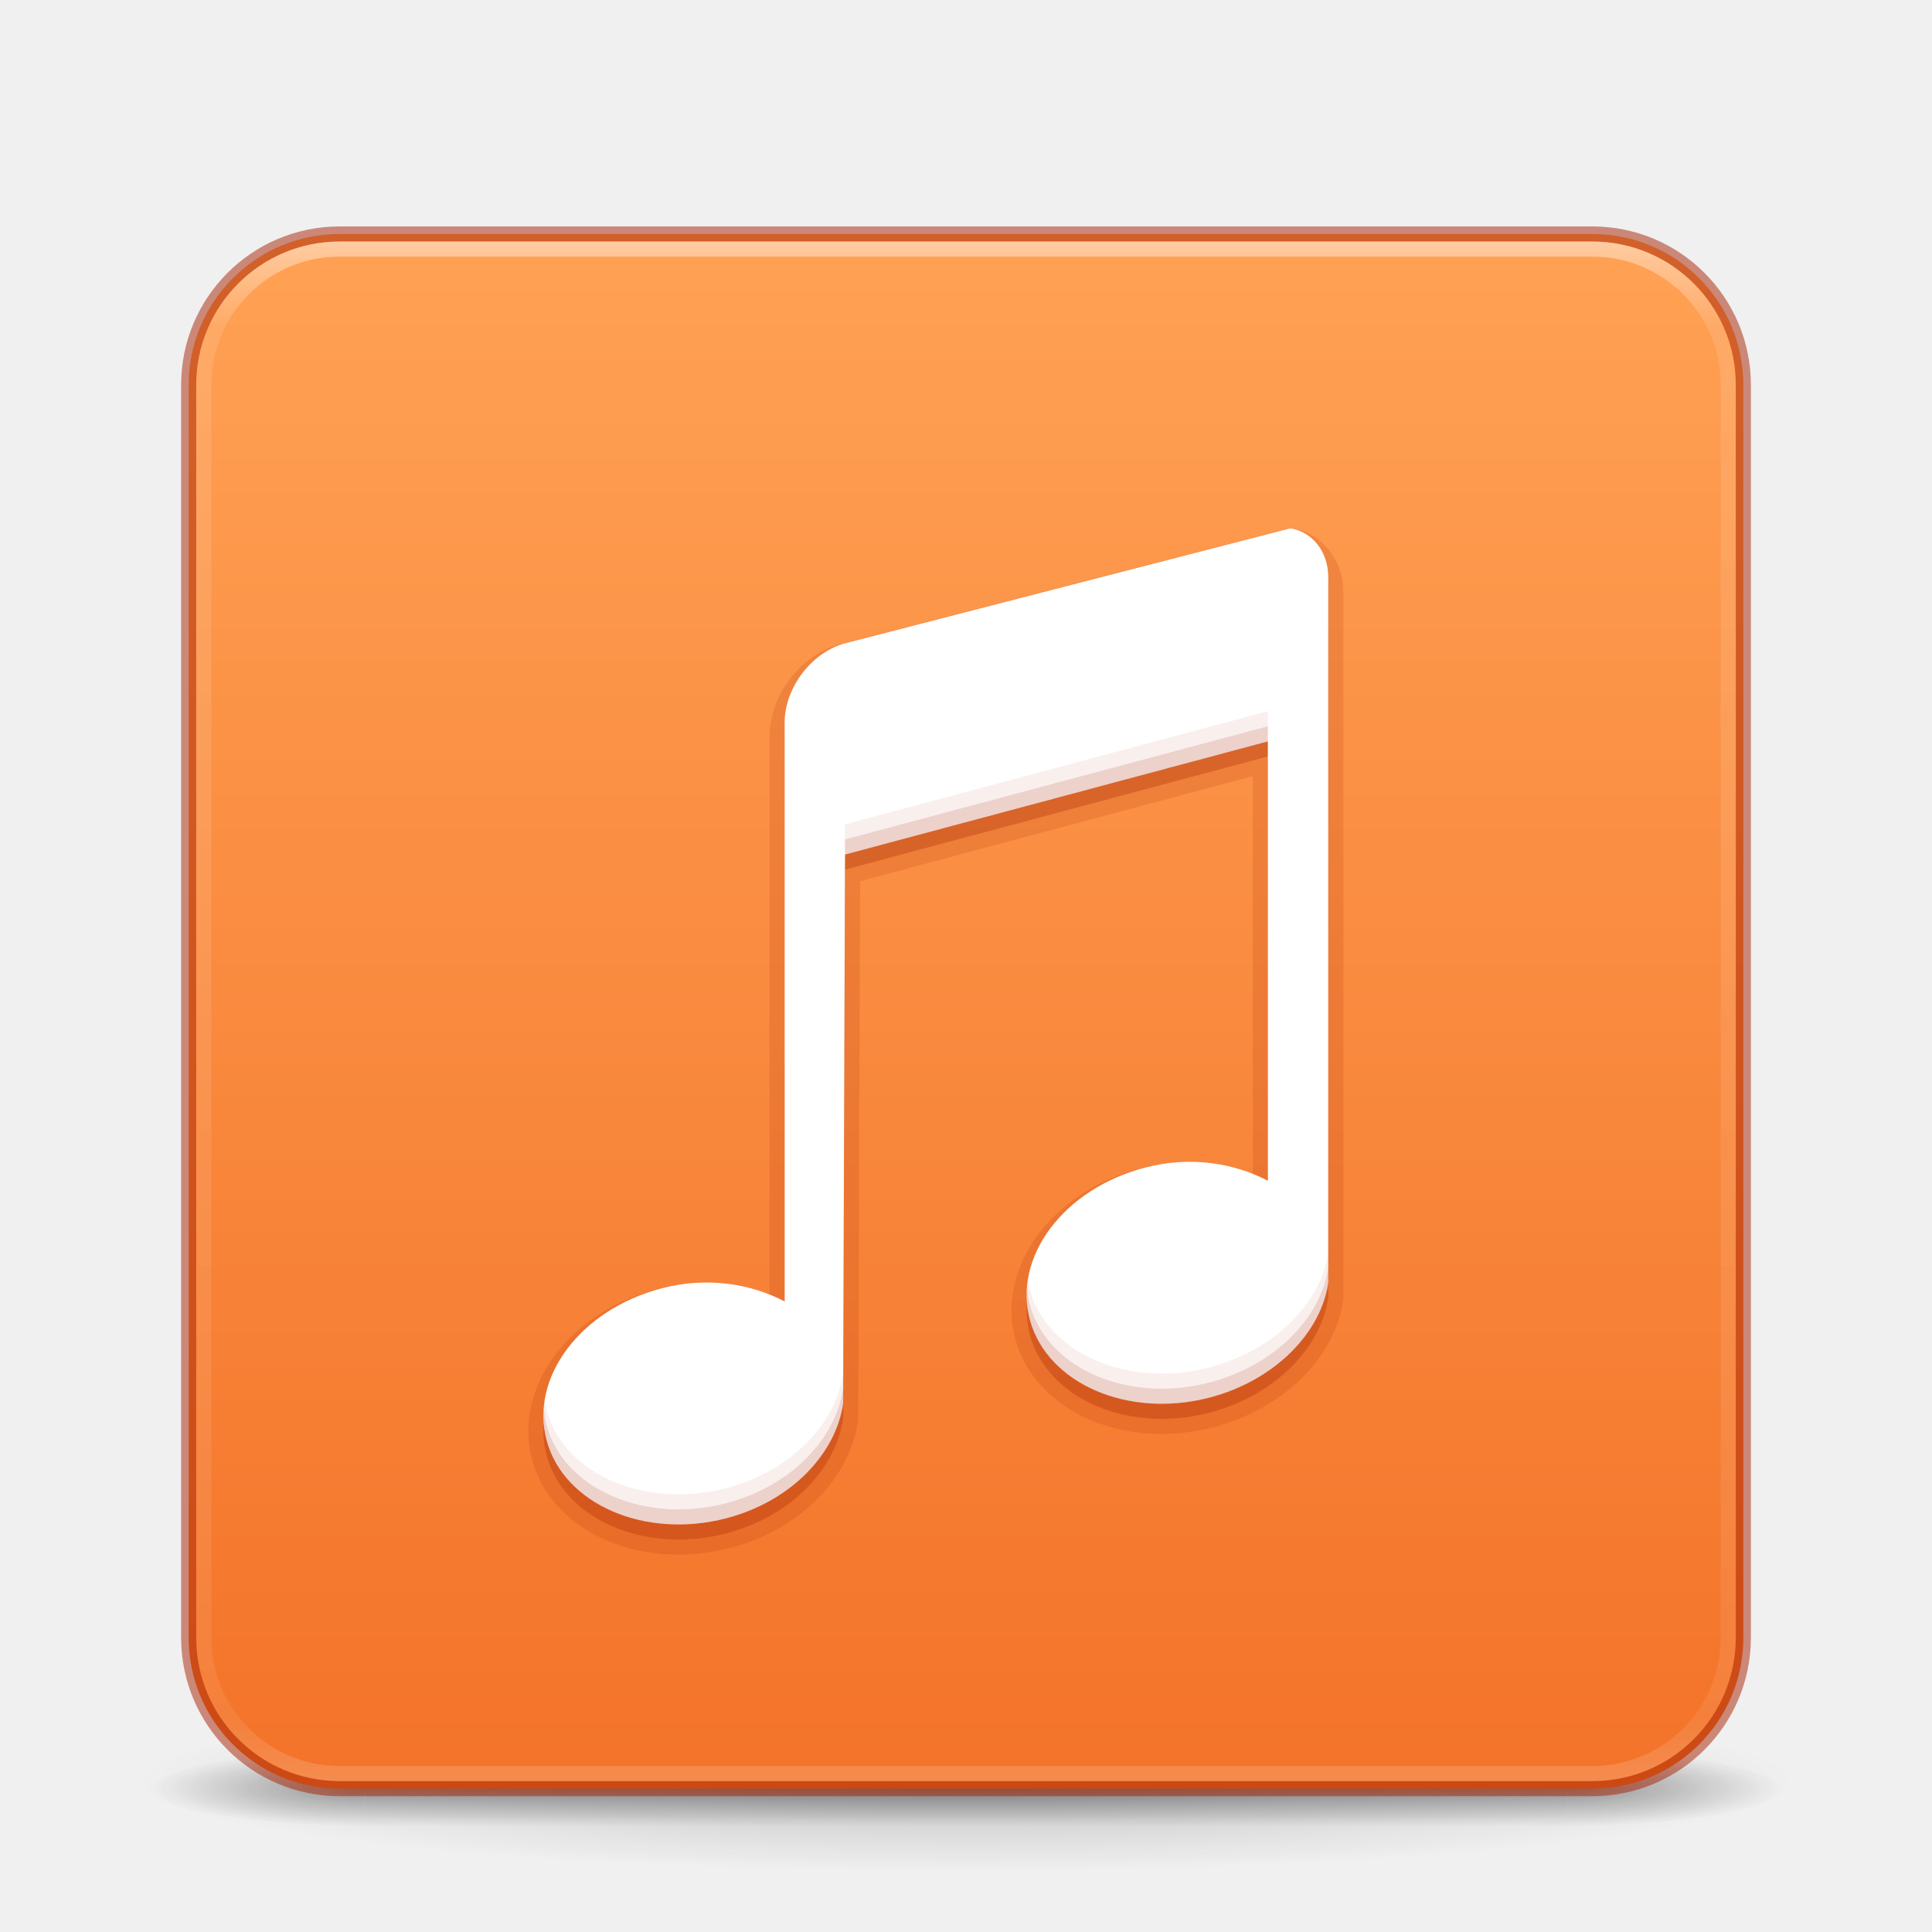
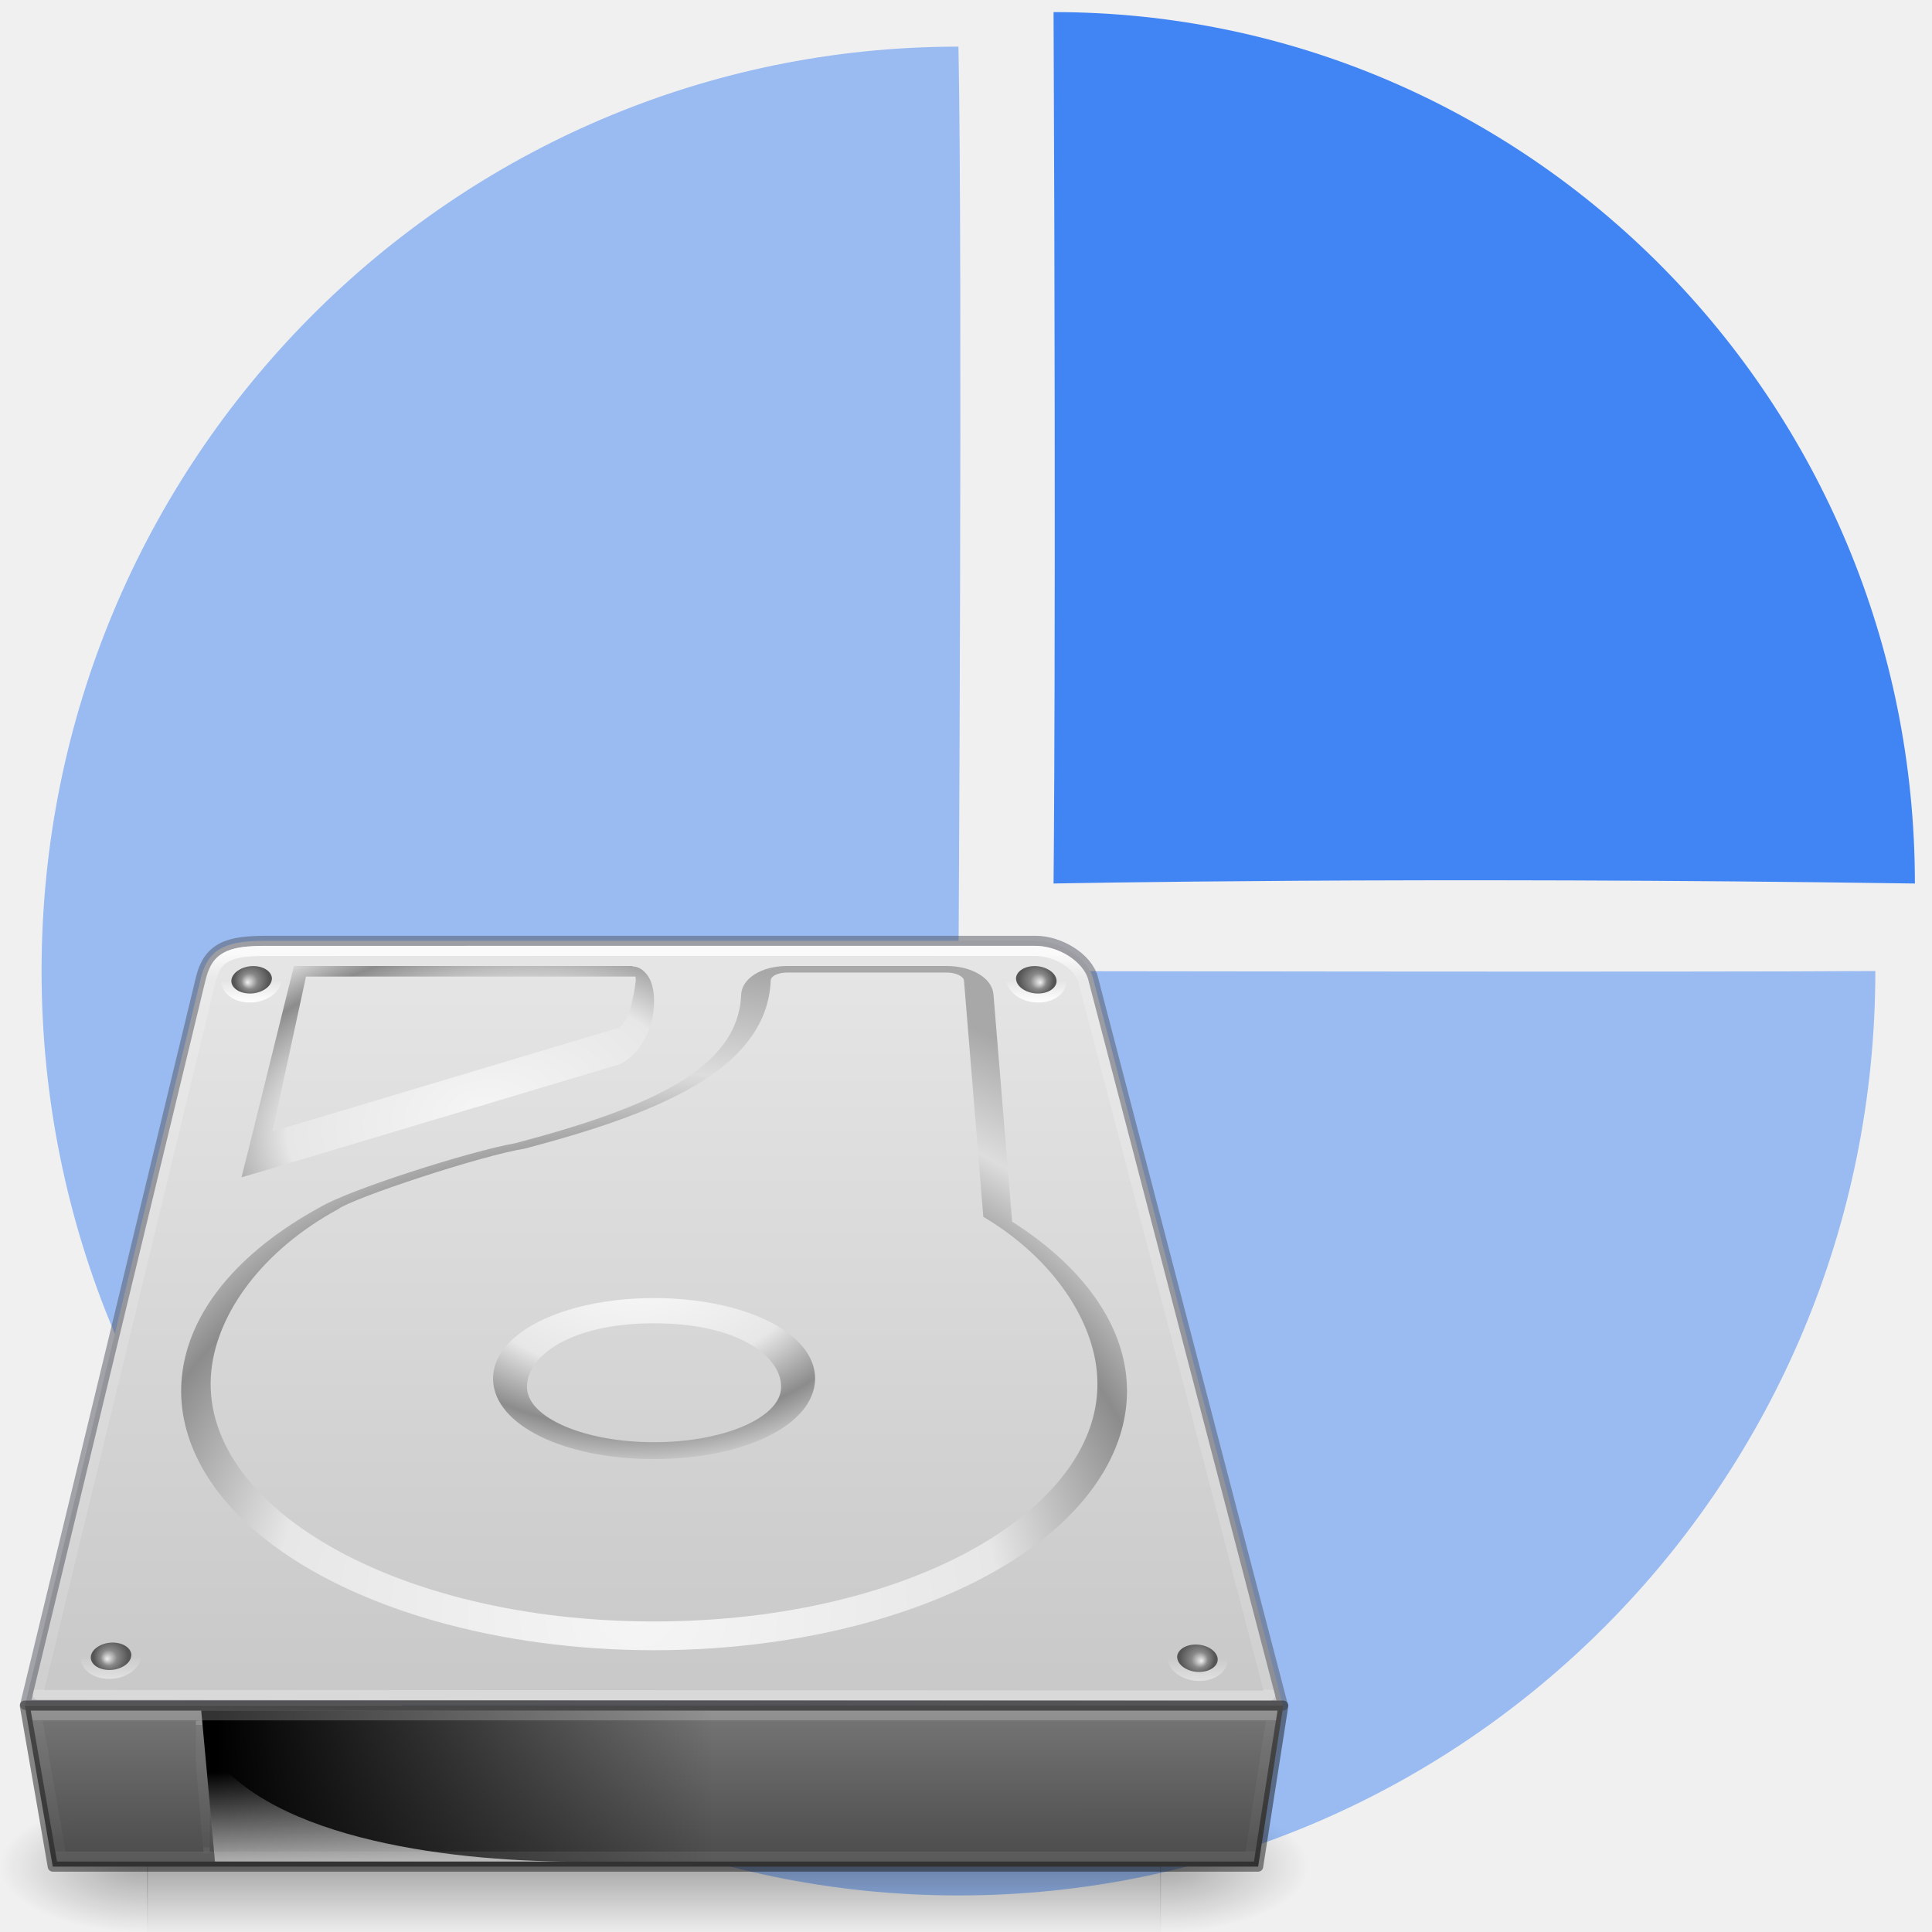
- <svg xmlns="http://www.w3.org/2000/svg" xmlns:xlink="http://www.w3.org/1999/xlink" version="1.1" width="128" height="128" id="svg3049">
-   <defs id="defs3051">
-     <linearGradient id="linearGradient3924">
-       <stop id="stop3926" style="stop-color:#ffffff;stop-opacity:1" offset="0" />
-       <stop id="stop3928" style="stop-color:#ffffff;stop-opacity:0.235" offset="0.063" />
-       <stop id="stop3930" style="stop-color:#ffffff;stop-opacity:0.157" offset="0.951" />
-       <stop id="stop3932" style="stop-color:#ffffff;stop-opacity:0.392" offset="1" />
-     </linearGradient>
-     <linearGradient id="linearGradient3688-166-749-5">
-       <stop id="stop2883-0" style="stop-color:#181818;stop-opacity:1" offset="0" />
-       <stop id="stop2885-5" style="stop-color:#181818;stop-opacity:0" offset="1" />
-     </linearGradient>
-     <linearGradient id="linearGradient3688-464-309-8">
-       <stop id="stop2889-9" style="stop-color:#181818;stop-opacity:1" offset="0" />
-       <stop id="stop2891-4" style="stop-color:#181818;stop-opacity:0" offset="1" />
-     </linearGradient>
-     <linearGradient id="linearGradient3702-501-757-0">
-       <stop id="stop2895-0" style="stop-color:#181818;stop-opacity:0" offset="0" />
-       <stop id="stop2897-2" style="stop-color:#181818;stop-opacity:1" offset="0.5" />
-       <stop id="stop2899-6" style="stop-color:#181818;stop-opacity:0" offset="1" />
-     </linearGradient>
-     <linearGradient id="linearGradient3811">
-       <stop id="stop3813" style="stop-color:#000000;stop-opacity:1" offset="0" />
-       <stop id="stop3815" style="stop-color:#000000;stop-opacity:0" offset="1" />
-     </linearGradient>
-     <radialGradient xlink:href="#linearGradient3688-166-749-5" id="radialGradient3946" gradientUnits="userSpaceOnUse" gradientTransform="matrix(2.003784,0,0,1.4,27.98813,-17.4)" cx="4.993" cy="43.5" fx="4.993" fy="43.5" r="2.5" />
-     <radialGradient xlink:href="#linearGradient3688-464-309-8" id="radialGradient3948" gradientUnits="userSpaceOnUse" gradientTransform="matrix(2.003784,0,0,1.4,-20.01187,-104.4)" cx="4.993" cy="43.5" fx="4.993" fy="43.5" r="2.5" />
-     <linearGradient xlink:href="#linearGradient3702-501-757-0" id="linearGradient3950" gradientUnits="userSpaceOnUse" x1="25.058" y1="47.028" x2="25.058" y2="39.999" />
-     <linearGradient xlink:href="#linearGradient3924" id="linearGradient3965" gradientUnits="userSpaceOnUse" gradientTransform="matrix(2.72973,0,0,2.72973,-1.513518,1.488319)" x1="24" y1="5" x2="24" y2="43" />
-     <radialGradient xlink:href="#linearGradient3811" id="radialGradient3976" gradientUnits="userSpaceOnUse" gradientTransform="matrix(1.556392,0,0,0.1697883,70.27035,102.1321)" cx="-4.029" cy="93.468" fx="-4.029" fy="93.468" r="35.338" />
-     <linearGradient xlink:href="#linearGradient872" id="linearGradient856-2-3" x1="49.093" y1="16.449" x2="49.093" y2="89.109" gradientUnits="userSpaceOnUse" gradientTransform="matrix(1.410256,0,0,1.410256,-5.846173,-7.256407)" />
-     <linearGradient id="linearGradient872">
-       <stop style="stop-color:#ffa154;stop-opacity:1" offset="0" id="stop868" />
-       <stop style="stop-color:#f37329;stop-opacity:1" offset="1" id="stop870-3" />
-     </linearGradient>
+ <svg xmlns="http://www.w3.org/2000/svg" xmlns:xlink="http://www.w3.org/1999/xlink" width="128px" height="128px" viewBox="0 0 128 128" version="1.1">
+   <defs>
+     <filter id="alpha" filterUnits="objectBoundingBox" x="0%" y="0%" width="100%" height="100%">
+       <feColorMatrix type="matrix" in="SourceGraphic" values="0 0 0 0 1 0 0 0 0 1 0 0 0 0 1 0 0 0 1 0" />
+     </filter>
+     <mask id="mask0">
+       <g filter="url(#alpha)">
+         <rect x="0" y="0" width="128" height="128" style="fill:rgb(0%,0%,0%);fill-opacity:0.5;stroke:none;" />
+       </g>
+     </mask>
+     <clipPath id="clip1">
+       <rect x="0" y="0" width="128" height="128" />
+     </clipPath>
+     <g id="surface5" clip-path="url(#clip1)">
+       <path style=" stroke:none;fill-rule:nonzero;fill:rgb(25.49%,52.157%,95.686%);fill-opacity:1;" d="M 124.246 64.332 C 124.246 98.156 97.047 125.578 63.5 125.578 C 29.953 125.578 2.754 98.156 2.754 64.332 C 2.754 30.508 29.953 3.09 63.5 3.09 C 63.785 17.961 63.5 64.332 63.5 64.332 C 63.5 64.332 112.965 64.422 124.246 64.332 Z M 124.246 64.332 " />
+     </g>
+     <linearGradient id="linear0" gradientUnits="userSpaceOnUse" x1="0.499" y1="0.002" x2="0.499" y2="0.993" gradientTransform="matrix(125.0039,0,0,76.00195,2.496094,93.49805)">
+       <stop offset="0" style="stop-color:rgb(90.196%,90.196%,90.196%);stop-opacity:1;" />
+       <stop offset="1" style="stop-color:rgb(78.431%,78.431%,78.431%);stop-opacity:1;" />
+     </linearGradient>
+     <mask id="mask1">
+       <g filter="url(#alpha)">
+         <rect x="0" y="0" width="128" height="128" style="fill:rgb(0%,0%,0%);fill-opacity:0.8;stroke:none;" />
+       </g>
+     </mask>
+     <linearGradient id="linear1" gradientUnits="userSpaceOnUse" x1="0.53" y1="0.005" x2="0.53" y2="0.993" gradientTransform="matrix(122.4434,0,0,74.00977,3.767578,94.49414)">
+       <stop offset="0" style="stop-color:rgb(100%,100%,100%);stop-opacity:1;" />
+       <stop offset="0.03" style="stop-color:rgb(100%,100%,100%);stop-opacity:0.235;" />
+       <stop offset="0.998" style="stop-color:rgb(100%,100%,100%);stop-opacity:0.157;" />
+       <stop offset="1" style="stop-color:rgb(100%,100%,100%);stop-opacity:0.392;" />
+     </linearGradient>
+     <clipPath id="clip2">
+       <rect x="0" y="0" width="128" height="128" />
+     </clipPath>
+     <g id="surface8" clip-path="url(#clip2)">
+       <path style="fill:none;stroke-width:1;stroke-linecap:round;stroke-linejoin:round;stroke:url(#linear1);stroke-miterlimit:4;" d="M 25.781 94.506 C 24.217 94.559 22.236 94.641 21.398 96.199 C 20.684 97.799 20.496 99.574 20.016 101.256 C 14.602 123.645 9.188 146.039 3.768 168.434 C 44.584 168.457 85.395 168.48 126.211 168.504 C 120.006 144.779 113.83 121.043 107.607 97.324 C 106.816 95.508 104.713 94.523 102.803 94.5 C 77.127 94.5 51.457 94.488 25.781 94.506 Z M 25.781 94.506 " transform="matrix(0.666667,0,0,0.666667,0,0)" />
+     </g>
+     <radialGradient id="radial0" gradientUnits="userSpaceOnUse" cx="141.747" cy="206.426" fx="141.747" fy="206.426" r="78.728" gradientTransform="matrix(0.648063,-0.00949053,0.00479634,0.546064,-50.71153,-4.410929)">
+       <stop offset="0" style="stop-color:rgb(96.078%,96.078%,96.078%);stop-opacity:1;" />
+       <stop offset="0.47" style="stop-color:rgb(90.588%,90.588%,90.588%);stop-opacity:1;" />
+       <stop offset="0.693" style="stop-color:rgb(54.902%,54.902%,54.902%);stop-opacity:1;" />
+       <stop offset="0.835" style="stop-color:rgb(86.667%,86.667%,86.667%);stop-opacity:1;" />
+       <stop offset="1" style="stop-color:rgb(65.882%,65.882%,65.882%);stop-opacity:1;" />
+     </radialGradient>
+     <radialGradient id="radial1" gradientUnits="userSpaceOnUse" cx="142.622" cy="191.854" fx="142.622" fy="191.854" r="78.728" gradientTransform="matrix(0.328804,0,0,-0.232432,-4.864305,126.975)">
+       <stop offset="0" style="stop-color:rgb(100%,100%,100%);stop-opacity:1;" />
+       <stop offset="0.47" style="stop-color:rgb(90.588%,90.588%,90.588%);stop-opacity:1;" />
+       <stop offset="0.672" style="stop-color:rgb(54.902%,54.902%,54.902%);stop-opacity:1;" />
+       <stop offset="0.835" style="stop-color:rgb(86.667%,86.667%,86.667%);stop-opacity:1;" />
+       <stop offset="1" style="stop-color:rgb(65.882%,65.882%,65.882%);stop-opacity:1;" />
+     </radialGradient>
+     <linearGradient id="linear2" gradientUnits="userSpaceOnUse" x1="0.473" y1="0.997" x2="0.473" y2="0.498" gradientTransform="matrix(4.007812,0,0,3.003906,5.351562,108.2305)">
+       <stop offset="0" style="stop-color:rgb(88.235%,88.235%,88.235%);stop-opacity:1;" />
+       <stop offset="1" style="stop-color:rgb(88.235%,88.235%,88.235%);stop-opacity:0;" />
+     </linearGradient>
+     <radialGradient id="radial2" gradientUnits="userSpaceOnUse" cx="113.065" cy="97.588" fx="113.667" fy="98" r="2.563" gradientTransform="matrix(-0.452314,0,0,0.438278,58.49778,66.96215)">
+       <stop offset="0" style="stop-color:rgb(93.333%,93.333%,93.333%);stop-opacity:1;" />
+       <stop offset="0.16" style="stop-color:rgb(80.784%,80.784%,80.784%);stop-opacity:1;" />
+       <stop offset="0.468" style="stop-color:rgb(53.333%,53.333%,53.333%);stop-opacity:1;" />
+       <stop offset="1" style="stop-color:rgb(33.333%,33.333%,33.333%);stop-opacity:1;" />
+     </radialGradient>
+     <linearGradient id="linear3" gradientUnits="userSpaceOnUse" x1="0.527" y1="0.997" x2="0.527" y2="0.498" gradientTransform="matrix(4.007812,0,0,3.007812,77.32812,108.3594)">
+       <stop offset="0" style="stop-color:rgb(88.235%,88.235%,88.235%);stop-opacity:1;" />
+       <stop offset="1" style="stop-color:rgb(88.235%,88.235%,88.235%);stop-opacity:0;" />
+     </linearGradient>
+     <radialGradient id="radial3" gradientUnits="userSpaceOnUse" cx="113.065" cy="97.588" fx="113.667" fy="98" r="2.563" gradientTransform="matrix(0.452314,0,0,0.438278,28.19219,67.09229)">
+       <stop offset="0" style="stop-color:rgb(93.333%,93.333%,93.333%);stop-opacity:1;" />
+       <stop offset="0.16" style="stop-color:rgb(80.784%,80.784%,80.784%);stop-opacity:1;" />
+       <stop offset="0.468" style="stop-color:rgb(53.333%,53.333%,53.333%);stop-opacity:1;" />
+       <stop offset="1" style="stop-color:rgb(33.333%,33.333%,33.333%);stop-opacity:1;" />
+     </radialGradient>
+     <radialGradient id="radial4" gradientUnits="userSpaceOnUse" cx="127.317" cy="143.828" fx="127.317" fy="143.828" r="78.728" gradientTransform="matrix(0.34721,-0.0501117,0.0112859,0.201469,-13.95218,50.85735)">
+       <stop offset="0" style="stop-color:rgb(96.078%,96.078%,96.078%);stop-opacity:1;" />
+       <stop offset="0.47" style="stop-color:rgb(90.588%,90.588%,90.588%);stop-opacity:1;" />
+       <stop offset="0.693" style="stop-color:rgb(54.902%,54.902%,54.902%);stop-opacity:1;" />
+       <stop offset="0.835" style="stop-color:rgb(86.667%,86.667%,86.667%);stop-opacity:1;" />
+       <stop offset="1" style="stop-color:rgb(65.882%,65.882%,65.882%);stop-opacity:1;" />
+     </radialGradient>
+     <mask id="mask2">
+       <g filter="url(#alpha)">
+         <rect x="0" y="0" width="128" height="128" style="fill:rgb(0%,0%,0%);fill-opacity:0.3;stroke:none;" />
+       </g>
+     </mask>
+     <linearGradient id="linear4" gradientUnits="userSpaceOnUse" x1="0.379" y1="0" x2="0.379" y2="1" gradientTransform="matrix(67.15625,0,0,9.105469,9.753906,119.1445)">
+       <stop offset="0" style="stop-color:rgb(0%,0%,0%);stop-opacity:0;" />
+       <stop offset="0.5" style="stop-color:rgb(0%,0%,0%);stop-opacity:1;" />
+       <stop offset="1" style="stop-color:rgb(0%,0%,0%);stop-opacity:0;" />
+     </linearGradient>
+     <clipPath id="clip3">
+       <rect x="0" y="0" width="128" height="128" />
+     </clipPath>
+     <g id="surface11" clip-path="url(#clip3)">
+       <path style=" stroke:none;fill-rule:nonzero;fill:url(#linear4);" d="M 9.754 119.145 L 76.91 119.145 L 76.91 128.25 L 9.754 128.25 Z M 9.754 119.145 " />
+     </g>
+     <mask id="mask3">
+       <g filter="url(#alpha)">
+         <rect x="0" y="0" width="128" height="128" style="fill:rgb(0%,0%,0%);fill-opacity:0.3;stroke:none;" />
+       </g>
+     </mask>
+     <radialGradient id="radial5" gradientUnits="userSpaceOnUse" cx="605.714" cy="486.648" fx="605.714" fy="486.648" r="117.143" gradientTransform="matrix(0.0816893,0,0,0.0375013,27.64824,105.3941)">
+       <stop offset="0" style="stop-color:rgb(0%,0%,0%);stop-opacity:1;" />
+       <stop offset="1" style="stop-color:rgb(0%,0%,0%);stop-opacity:0;" />
+     </radialGradient>
+     <clipPath id="clip4">
+       <rect x="0" y="0" width="128" height="128" />
+     </clipPath>
+     <g id="surface14" clip-path="url(#clip4)">
+       <path style=" stroke:none;fill-rule:nonzero;fill:url(#radial5);" d="M 76.879 119.145 C 76.879 119.145 76.879 128.25 76.879 128.25 C 81.086 128.27 87.051 126.211 87.051 123.695 C 87.051 121.184 82.355 119.145 76.879 119.145 Z M 76.879 119.145 " />
+     </g>
+     <mask id="mask4">
+       <g filter="url(#alpha)">
+         <rect x="0" y="0" width="128" height="128" style="fill:rgb(0%,0%,0%);fill-opacity:0.3;stroke:none;" />
+       </g>
+     </mask>
+     <radialGradient id="radial6" gradientUnits="userSpaceOnUse" cx="605.714" cy="486.648" fx="605.714" fy="486.648" r="117.143" gradientTransform="matrix(-0.0816893,0,0,0.0375013,59.01845,105.3941)">
+       <stop offset="0" style="stop-color:rgb(0%,0%,0%);stop-opacity:1;" />
+       <stop offset="1" style="stop-color:rgb(0%,0%,0%);stop-opacity:0;" />
+     </radialGradient>
+     <clipPath id="clip5">
+       <rect x="0" y="0" width="128" height="128" />
+     </clipPath>
+     <g id="surface17" clip-path="url(#clip5)">
+       <path style=" stroke:none;fill-rule:nonzero;fill:url(#radial6);" d="M 9.789 119.145 C 9.789 119.145 9.789 128.25 9.789 128.25 C 5.582 128.27 -0.383 126.211 -0.383 123.695 C -0.383 121.184 4.312 119.145 9.789 119.145 Z M 9.789 119.145 " />
+     </g>
+     <linearGradient id="linear5" gradientUnits="userSpaceOnUse" x1="0.521" y1="-0.066" x2="0.522" y2="1.066" gradientTransform="matrix(125.0684,0,0,16.00195,2.466797,169.5)">
+       <stop offset="0" style="stop-color:rgb(47.843%,47.843%,47.843%);stop-opacity:1;" />
+       <stop offset="1" style="stop-color:rgb(27.843%,27.843%,27.843%);stop-opacity:1;" />
+     </linearGradient>
+     <linearGradient id="linear6" gradientUnits="userSpaceOnUse" x1="0.027" y1="0.5" x2="1" y2="0.5" gradientTransform="matrix(34,0,0,10,13.33203,113.332)">
+       <stop offset="0" style="stop-color:rgb(0%,0%,0%);stop-opacity:1;" />
+       <stop offset="1" style="stop-color:rgb(0%,0%,0%);stop-opacity:0;" />
+     </linearGradient>
+     <mask id="mask5">
+       <g filter="url(#alpha)">
+         <rect x="0" y="0" width="128" height="128" style="fill:rgb(0%,0%,0%);fill-opacity:0.811;stroke:none;" />
+       </g>
+     </mask>
+     <linearGradient id="linear7" gradientUnits="userSpaceOnUse" x1="0.356" y1="1.117" x2="0.352" y2="0.258" gradientTransform="matrix(24.48047,0,0,8,13.51953,115.332)">
+       <stop offset="0" style="stop-color:rgb(93.333%,93.333%,93.333%);stop-opacity:1;" />
+       <stop offset="1" style="stop-color:rgb(93.333%,93.333%,93.333%);stop-opacity:0;" />
+     </linearGradient>
+     <clipPath id="clip6">
+       <rect x="0" y="0" width="128" height="128" />
+     </clipPath>
+     <g id="surface20" clip-path="url(#clip6)">
+       <path style=" stroke:none;fill-rule:evenodd;fill:url(#linear7);" d="M 14.242 123.332 L 13.52 115.332 C 16.918 121.672 29.41 123.332 38 123.332 Z M 14.242 123.332 " />
+     </g>
+     <mask id="mask6">
+       <g filter="url(#alpha)">
+         <rect x="0" y="0" width="128" height="128" style="fill:rgb(0%,0%,0%);fill-opacity:0.2;stroke:none;" />
+       </g>
+     </mask>
+     <linearGradient id="linear8" gradientUnits="userSpaceOnUse" x1="0.964" y1="0.034" x2="0.964" y2="0.966" gradientTransform="matrix(122.7363,0,0,13.99805,3.650391,170.502)">
+       <stop offset="0" style="stop-color:rgb(100%,100%,100%);stop-opacity:1;" />
+       <stop offset="0" style="stop-color:rgb(100%,100%,100%);stop-opacity:0.235;" />
+       <stop offset="0.992" style="stop-color:rgb(100%,100%,100%);stop-opacity:0.157;" />
+       <stop offset="1" style="stop-color:rgb(100%,100%,100%);stop-opacity:0.392;" />
+     </linearGradient>
+     <clipPath id="clip7">
+       <rect x="0" y="0" width="128" height="128" />
+     </clipPath>
+     <g id="surface23" clip-path="url(#clip7)">
+       <path style="fill:none;stroke-width:1;stroke-linecap:round;stroke-linejoin:miter;stroke:url(#linear8);stroke-miterlimit:4;" d="M 6.094 184.5 L 124.207 184.5 L 126.387 170.502 L 3.65 170.502 Z M 6.094 184.5 " transform="matrix(0.666667,0,0,0.666667,0,0)" />
+     </g>
+     <mask id="mask7">
+       <g filter="url(#alpha)">
+         <rect x="0" y="0" width="128" height="128" style="fill:rgb(0%,0%,0%);fill-opacity:0.2;stroke:none;" />
+       </g>
+     </mask>
+     <linearGradient id="linear9" gradientUnits="userSpaceOnUse" x1="0.964" y1="0.034" x2="0.964" y2="0.966" gradientTransform="matrix(1.148438,0,0,13.06055,19.58203,171.0059)">
+       <stop offset="0" style="stop-color:rgb(100%,100%,100%);stop-opacity:1;" />
+       <stop offset="0" style="stop-color:rgb(100%,100%,100%);stop-opacity:0.235;" />
+       <stop offset="0.992" style="stop-color:rgb(100%,100%,100%);stop-opacity:0.157;" />
+       <stop offset="1" style="stop-color:rgb(100%,100%,100%);stop-opacity:0.392;" />
+     </linearGradient>
+     <clipPath id="clip8">
+       <rect x="0" y="0" width="128" height="128" />
+     </clipPath>
+     <g id="surface26" clip-path="url(#clip8)">
+       <path style="fill:none;stroke-width:1;stroke-linecap:butt;stroke-linejoin:miter;stroke:url(#linear9);stroke-miterlimit:4;" d="M 19.582 171.006 L 20.73 184.066 " transform="matrix(0.666667,0,0,0.666667,0,0)" />
+     </g>
+     <linearGradient id="linear10" gradientUnits="userSpaceOnUse" x1="0.475" y1="1.002" x2="0.475" y2="0.509" gradientTransform="matrix(4.011719,0,0,3.007812,14.66406,63.41016)">
+       <stop offset="0" style="stop-color:rgb(100%,100%,100%);stop-opacity:1;" />
+       <stop offset="1" style="stop-color:rgb(100%,100%,100%);stop-opacity:0;" />
+     </linearGradient>
+     <radialGradient id="radial7" gradientUnits="userSpaceOnUse" cx="113.065" cy="97.588" fx="113.667" fy="98" r="2.563" gradientTransform="matrix(-0.452314,0,0,0.438278,67.81084,22.14459)">
+       <stop offset="0" style="stop-color:rgb(93.333%,93.333%,93.333%);stop-opacity:1;" />
+       <stop offset="0.16" style="stop-color:rgb(80.784%,80.784%,80.784%);stop-opacity:1;" />
+       <stop offset="0.468" style="stop-color:rgb(53.333%,53.333%,53.333%);stop-opacity:1;" />
+       <stop offset="1" style="stop-color:rgb(33.333%,33.333%,33.333%);stop-opacity:1;" />
+     </radialGradient>
+     <linearGradient id="linear11" gradientUnits="userSpaceOnUse" x1="0.525" y1="1.002" x2="0.525" y2="0.509" gradientTransform="matrix(4.007812,0,0,3.007812,66.65625,63.41016)">
+       <stop offset="0" style="stop-color:rgb(100%,100%,100%);stop-opacity:1;" />
+       <stop offset="1" style="stop-color:rgb(100%,100%,100%);stop-opacity:0;" />
+     </linearGradient>
+     <radialGradient id="radial8" gradientUnits="userSpaceOnUse" cx="113.065" cy="97.588" fx="113.667" fy="98" r="2.563" gradientTransform="matrix(0.452314,0,0,0.438278,17.51815,22.14459)">
+       <stop offset="0" style="stop-color:rgb(93.333%,93.333%,93.333%);stop-opacity:1;" />
+       <stop offset="0.16" style="stop-color:rgb(80.784%,80.784%,80.784%);stop-opacity:1;" />
+       <stop offset="0.468" style="stop-color:rgb(53.333%,53.333%,53.333%);stop-opacity:1;" />
+       <stop offset="1" style="stop-color:rgb(33.333%,33.333%,33.333%);stop-opacity:1;" />
+     </radialGradient>
  </defs>
-   <path style="opacity:0.2;color:#000000;fill:url(#radialGradient3976);fill-opacity:1;fill-rule:nonzero;stroke:none;stroke-width:1;marker:none;visibility:visible;display:inline;overflow:visible;enable-background:accumulate" id="path3041" d="m 119,118.002 a 55,6 0 0 1 -110,0 55,6 0 1 1 110,0 z" />
-   <g style="display:inline" id="g2036" transform="matrix(2.699999,0,0,0.5555561,-0.8000075,94.89069)">
-     <g style="opacity:0.4" id="g3712" transform="matrix(1.052632,0,0,1.285713,-1.263158,-13.42854)">
-       <rect style="fill:url(#radialGradient3946);fill-opacity:1;stroke:none" id="rect2801" y="40" x="38" height="7" width="5" />
-       <rect style="fill:url(#radialGradient3948);fill-opacity:1;stroke:none" id="rect3696" transform="scale(-1,-1)" y="-47" x="-10" height="7" width="5" />
-       <rect style="fill:url(#linearGradient3950);fill-opacity:1;stroke:none" id="rect3700" y="40" x="10" height="7" width="28" />
-     </g>
+   <g id="surface1">
+     <use xlink:href="#surface5" mask="url(#mask0)" />
+     <path style="fill-rule:nonzero;fill:url(#linear0);stroke-width:0.996;stroke-linecap:round;stroke-linejoin:round;stroke:rgb(33.333%,34.118%,38.039%);stroke-opacity:0.5;stroke-miterlimit:4;" d="M 127.5 169.5 L 108.627 97.225 C 108.094 95.168 105.299 93.498 102.949 93.498 L 26.402 93.498 C 22.793 93.498 20.719 94.055 19.957 97.225 L 2.496 169.43 Z M 127.5 169.5 " transform="matrix(0.666667,0,0,0.666667,0,0)" />
+     <use xlink:href="#surface8" mask="url(#mask1)" />
+     <path style=" stroke:none;fill-rule:nonzero;fill:url(#radial0);" d="M 74.613 91.152 C 74.211 87.375 71.523 83.777 67.055 80.938 C 66.965 79.848 65.82 65.883 65.82 65.883 C 65.734 64.809 64.398 64 62.715 64 L 52.152 64 C 50.457 64 49.145 64.82 49.102 65.91 C 48.91 70.828 43 73.395 34.184 75.73 C 31.094 76.277 23.039 78.855 21.191 79.988 C 15.75 82.961 12.504 86.922 12.055 91.152 C 11.645 94.996 13.609 98.844 17.59 101.988 C 23.414 106.586 33.039 109.332 43.332 109.332 C 53.629 109.332 63.254 106.586 69.078 101.988 C 72.711 99.117 74.668 95.66 74.668 92.148 C 74.668 91.816 74.648 91.484 74.613 91.152 Z M 43.332 107.426 C 26.184 107.426 13.055 99.719 14.004 90.785 C 14.414 86.934 17.422 82.82 22.402 80.109 C 23.336 79.391 31.762 76.586 34.785 76.094 C 43.16 73.883 50.82 71.008 51.062 64.953 C 51.07 64.664 51.555 64.434 52.152 64.434 L 62.715 64.434 C 63.324 64.434 63.84 64.676 63.867 64.973 L 65.148 80.617 C 69.59 83.25 72.277 87.188 72.66 90.785 C 73.609 99.719 60.48 107.426 43.332 107.426 Z M 43.332 107.426 " />
+     <path style=" stroke:none;fill-rule:nonzero;fill:url(#radial1);" d="M 43.332 96.668 C 37.352 96.668 32.766 94.414 32.668 91.426 C 32.668 91.395 32.668 91.363 32.668 91.332 C 32.668 90.25 33.27 89.223 34.41 88.352 C 36.344 86.879 39.68 86 43.332 86 C 46.988 86 50.324 86.879 52.258 88.352 C 53.434 89.246 54.035 90.309 54 91.426 C 53.898 94.414 49.312 96.668 43.332 96.668 Z M 43.332 87.672 C 37.711 87.672 34.848 89.902 34.914 91.941 C 34.98 93.949 38.75 95.551 43.332 95.551 C 47.918 95.551 51.684 93.949 51.75 91.941 C 51.816 89.902 48.953 87.672 43.332 87.672 Z M 43.332 87.672 " />
+     <path style=" stroke:none;fill-rule:nonzero;fill:url(#linear2);" d="M 9.355 109.727 C 9.293 110.559 8.34 111.234 7.23 111.234 C 6.121 111.234 5.281 110.559 5.355 109.727 C 5.43 108.898 6.383 108.23 7.48 108.23 C 8.578 108.23 9.418 108.898 9.355 109.727 Z M 9.355 109.727 " />
+     <path style=" stroke:none;fill-rule:nonzero;fill:url(#radial2);" d="M 8.508 109.203 C 8.598 109.297 8.703 109.449 8.703 109.648 C 8.703 109.664 8.699 109.68 8.699 109.695 C 8.66 110.207 7.996 110.641 7.246 110.641 C 6.82 110.641 6.43 110.5 6.203 110.262 C 6.105 110.156 5.996 109.988 6.016 109.762 C 6.059 109.254 6.727 108.824 7.469 108.824 C 7.891 108.824 8.281 108.965 8.508 109.203 Z M 8.508 109.203 " />
+     <path style=" stroke:none;fill-rule:nonzero;fill:url(#linear3);" d="M 77.332 109.855 C 77.395 110.688 78.348 111.367 79.457 111.367 C 80.566 111.367 81.406 110.688 81.332 109.855 C 81.262 109.027 80.309 108.359 79.211 108.359 C 78.109 108.359 77.27 109.027 77.332 109.855 Z M 77.332 109.855 " />
+     <path style=" stroke:none;fill-rule:nonzero;fill:url(#radial3);" d="M 78.184 109.332 C 78.094 109.426 77.988 109.578 77.988 109.777 C 77.988 109.793 77.988 109.809 77.992 109.824 C 78.031 110.336 78.695 110.773 79.445 110.773 C 79.871 110.773 80.262 110.629 80.488 110.391 C 80.586 110.289 80.695 110.117 80.676 109.895 C 80.629 109.383 79.965 108.953 79.223 108.953 C 78.797 108.953 78.41 109.094 78.184 109.332 Z M 78.184 109.332 " />
+     <path style=" stroke:none;fill-rule:nonzero;fill:url(#radial4);" d="M 19.473 64 L 19.285 64.762 L 16.477 76.105 L 16 78 L 17.391 77.594 L 41.07 70.504 L 41.148 70.469 L 41.211 70.434 C 42.465 69.723 43.133 68.293 43.293 66.977 C 43.371 66.32 43.348 65.676 43.141 65.082 C 42.945 64.52 42.441 64.02 41.91 64.035 L 41.91 64 Z M 20.277 64.699 L 42.098 64.699 C 42.109 64.797 42.133 64.848 42.113 65.031 C 42.043 65.602 41.75 67.641 41.008 68.086 L 18.055 74.961 L 20.273 64.699 Z M 20.277 64.699 " />
+     <use xlink:href="#surface11" mask="url(#mask2)" />
+     <use xlink:href="#surface14" mask="url(#mask3)" />
+     <use xlink:href="#surface17" mask="url(#mask4)" />
+     <path style="fill-rule:evenodd;fill:url(#linear5);stroke-width:1;stroke-linecap:round;stroke-linejoin:round;stroke:rgb(10.196%,10.196%,10.196%);stroke-opacity:0.5;stroke-miterlimit:4;" d="M 2.467 169.5 L 127.535 169.5 L 125.033 185.502 L 5.244 185.502 Z M 2.467 169.5 " transform="matrix(0.666667,0,0,0.666667,0,0)" />
+     <path style=" stroke:none;fill-rule:evenodd;fill:url(#linear6);" d="M 13.332 113.332 L 47.332 113.332 L 47.332 123.332 L 14.254 123.332 Z M 13.332 113.332 " />
+     <use xlink:href="#surface20" mask="url(#mask5)" />
+     <use xlink:href="#surface23" mask="url(#mask6)" />
+     <use xlink:href="#surface26" mask="url(#mask7)" />
+     <path style=" stroke:none;fill-rule:nonzero;fill:url(#linear10);" d="M 18.672 64.906 C 18.605 65.738 17.656 66.418 16.543 66.418 C 15.434 66.418 14.594 65.738 14.668 64.906 C 14.742 64.078 15.695 63.41 16.793 63.41 C 17.895 63.41 18.734 64.078 18.672 64.906 Z M 18.672 64.906 " />
+     <path style=" stroke:none;fill-rule:nonzero;fill:url(#radial7);" d="M 17.82 64.383 C 17.91 64.477 18.016 64.629 18.016 64.832 C 18.016 64.848 18.016 64.859 18.012 64.875 C 17.973 65.391 17.309 65.824 16.559 65.824 C 16.133 65.824 15.742 65.684 15.516 65.441 C 15.418 65.34 15.309 65.172 15.328 64.945 C 15.375 64.438 16.039 64.004 16.781 64.004 C 17.203 64.004 17.594 64.148 17.82 64.383 Z M 17.82 64.383 " />
+     <path style=" stroke:none;fill-rule:nonzero;fill:url(#linear11);" d="M 66.66 64.906 C 66.723 65.738 67.676 66.418 68.785 66.418 C 69.895 66.418 70.734 65.738 70.66 64.906 C 70.586 64.078 69.633 63.41 68.535 63.41 C 67.438 63.41 66.598 64.078 66.66 64.906 Z M 66.66 64.906 " />
+     <path style=" stroke:none;fill-rule:nonzero;fill:url(#radial8);" d="M 67.508 64.383 C 67.418 64.477 67.312 64.629 67.312 64.832 C 67.312 64.848 67.316 64.859 67.316 64.875 C 67.355 65.391 68.023 65.824 68.77 65.824 C 69.199 65.824 69.586 65.684 69.812 65.441 C 69.91 65.34 70.023 65.172 70 64.945 C 69.957 64.438 69.289 64.004 68.547 64.004 C 68.125 64.004 67.734 64.148 67.508 64.383 Z M 67.508 64.383 " />
+     <path style=" stroke:none;fill-rule:nonzero;fill:rgb(25.49%,52.157%,95.686%);fill-opacity:1;" d="M 126.867 58.535 C 126.867 26.648 101.316 0.801 69.801 0.801 C 69.98 42.078 69.801 58.535 69.801 58.535 C 69.801 58.535 93.719 58.051 126.867 58.535 Z M 126.867 58.535 " />
  </g>
-   <rect style="color:#000000;display:inline;overflow:visible;visibility:visible;fill:url(#linearGradient856-2-3);fill-opacity:1;fill-rule:nonzero;stroke:#a62100;stroke-width:1;marker:none;enable-background:accumulate;font-variation-settings:normal;opacity:1;vector-effect:none;stroke-linecap:butt;stroke-linejoin:miter;stroke-miterlimit:4;stroke-dasharray:none;stroke-dashoffset:0;stroke-opacity:0.5;stop-color:#000000;stop-opacity:1" id="rect5505-21-3" y="15.502" x="12.5" ry="10" rx="10" height="103" width="103" />
-   <rect style="opacity:0.5;fill:none;stroke:url(#linearGradient3965);stroke-width:1;stroke-linecap:round;stroke-linejoin:round;stroke-miterlimit:4;stroke-dasharray:none;stroke-dashoffset:0;stroke-opacity:1" id="rect6741-7" y="16.502" x="13.5" ry="9" rx="9" height="101" width="101" />
-   <rect style="color:#000000;display:inline;overflow:visible;visibility:visible;opacity:0.5;fill:none;stroke:none;stroke-width:1;stroke-linecap:round;stroke-linejoin:round;stroke-miterlimit:4;stroke-dasharray:none;stroke-dashoffset:0;stroke-opacity:1;marker:none;enable-background:accumulate" id="rect5505-21-3-1" y="15.502" x="12.5" ry="10" rx="10" height="103" width="103" />
-   <path id="path16590-0-3-6" style="color:#000000;font-variation-settings:normal;clip-rule:nonzero;display:inline;overflow:visible;visibility:visible;opacity:0.15;isolation:auto;mix-blend-mode:normal;color-interpolation:sRGB;color-interpolation-filters:linearRGB;solid-color:#000000;solid-opacity:1;vector-effect:none;fill:#a62100;fill-opacity:1;fill-rule:nonzero;stroke:none;stroke-width:1;stroke-linecap:butt;stroke-linejoin:miter;stroke-miterlimit:4;stroke-dasharray:none;stroke-dashoffset:0;stroke-opacity:1;marker:none;color-rendering:auto;image-rendering:auto;shape-rendering:auto;text-rendering:auto;enable-background:accumulate;stop-color:#000000;stop-opacity:1" d="m 85.498,35 c -0.084,-1.64e-4 -0.168,0.01 -0.25,0.031 l -29.512,7.621 c -0.003,6.41e-4 -0.005,0.001 -0.008,0.002 -2.728,0.73 -4.744,3.403 -4.744,6.215 v 37.018 c -2.209,-0.818 -4.714,-1.198 -7.381,-0.506 -2.905,0.754 -5.294,2.352 -6.822,4.385 -1.528,2.033 -2.188,4.547 -1.518,6.971 1.342,4.853 7.278,7.334 13.096,5.824 4.645,-1.206 7.949,-4.623 8.492,-8.449 0.006,-0.045 0.01,-0.091 0.01,-0.137 l 0.123,-35.594 26.014,-6.961 v 26.471 c -2.209,-0.818 -4.714,-1.198 -7.381,-0.506 -2.905,0.754 -5.294,2.352 -6.822,4.385 -1.528,2.033 -2.188,4.547 -1.518,6.971 1.342,4.853 7.278,7.334 13.096,5.824 4.641,-1.205 8.071,-4.599 8.617,-8.449 0.007,-0.047 0.01,-0.094 0.01,-0.141 V 39.248 C 89,37.117 87.595,35.34 85.666,35.014 85.611,35.005 85.556,35 85.5,35 Z" />
-   <path style="color:#000000;font-variation-settings:normal;clip-rule:nonzero;display:inline;overflow:visible;visibility:visible;opacity:0.3;isolation:auto;mix-blend-mode:normal;color-interpolation:sRGB;color-interpolation-filters:linearRGB;solid-color:#000000;solid-opacity:1;vector-effect:none;fill:#a62100;fill-opacity:1;fill-rule:nonzero;stroke:none;stroke-width:1;stroke-linecap:butt;stroke-linejoin:miter;stroke-miterlimit:4;stroke-dasharray:none;stroke-dashoffset:0;stroke-opacity:1;marker:none;color-rendering:auto;image-rendering:auto;shape-rendering:auto;text-rendering:auto;enable-background:accumulate;stop-color:#000000;stop-opacity:1" id="path16590-0-3" d="m 85.499,36 -29.513,7.621 c -2.217,0.593 -4.002,2.954 -4.002,5.247 v 38.356 c -2.248,-1.176 -5.135,-1.652 -8.129,-0.875 -5.401,1.402 -8.786,5.934 -7.628,10.12 1.158,4.186 6.479,6.524 11.88,5.122 4.309,-1.119 7.28,-4.284 7.754,-7.621 l 0.125,-36.357 28.013,-7.496 v 29.111 c -2.248,-1.176 -5.135,-1.652 -8.129,-0.875 -5.401,1.402 -8.786,5.934 -7.628,10.12 1.158,4.186 6.479,6.524 11.88,5.122 4.309,-1.119 7.405,-4.284 7.878,-7.621 l 10e-7,-46.727 c 0,-1.72 -1.064,-3.006 -2.501,-3.248 z" />
-   <path style="color:#000000;clip-rule:nonzero;display:inline;overflow:visible;visibility:visible;opacity:1;isolation:auto;mix-blend-mode:normal;color-interpolation:sRGB;color-interpolation-filters:linearRGB;solid-color:#000000;solid-opacity:1;fill:#ffffff;fill-opacity:1;fill-rule:nonzero;stroke:none;stroke-width:1;stroke-linecap:butt;stroke-linejoin:miter;stroke-miterlimit:4;stroke-dasharray:none;stroke-dashoffset:0;stroke-opacity:1;marker:none;color-rendering:auto;image-rendering:auto;shape-rendering:auto;text-rendering:auto;enable-background:accumulate" id="path16590-0" d="m 85.499,35 -29.513,7.621 c -2.217,0.593 -4.002,2.954 -4.002,5.247 v 38.356 c -2.248,-1.176 -5.135,-1.652 -8.129,-0.875 -5.401,1.402 -8.786,5.934 -7.628,10.12 1.158,4.186 6.479,6.524 11.88,5.122 4.309,-1.119 7.28,-4.284 7.754,-7.621 l 0.125,-36.357 28.013,-7.496 v 29.111 c -2.248,-1.176 -5.135,-1.652 -8.129,-0.875 -5.401,1.402 -8.786,5.934 -7.628,10.12 1.158,4.186 6.479,6.524 11.88,5.122 4.309,-1.119 7.405,-4.284 7.878,-7.621 l 10e-7,-46.727 c 0,-1.72 -1.064,-3.006 -2.501,-3.248 z" />
-   <path id="path58" style="color:#000000;clip-rule:nonzero;display:inline;overflow:visible;visibility:visible;opacity:0.07;isolation:auto;mix-blend-mode:normal;color-interpolation:sRGB;color-interpolation-filters:linearRGB;solid-color:#000000;solid-opacity:1;fill:#a62100;fill-opacity:1;fill-rule:nonzero;stroke:none;stroke-width:1;stroke-linecap:butt;stroke-linejoin:miter;stroke-miterlimit:4;stroke-dasharray:none;stroke-dashoffset:0;stroke-opacity:1;marker:none;color-rendering:auto;image-rendering:auto;shape-rendering:auto;text-rendering:auto;enable-background:accumulate" d="M 83.998 47.117 L 55.984 54.613 L 55.859 90.971 C 55.386 94.308 52.417 97.473 48.107 98.592 C 42.706 99.994 37.384 97.655 36.227 93.469 C 36.165 93.247 36.124 93.026 36.088 92.803 C 35.95 93.686 35.982 94.584 36.227 95.469 C 37.384 99.655 42.706 101.994 48.107 100.592 C 52.417 99.473 55.386 96.308 55.859 92.971 L 55.984 56.613 L 83.998 49.117 L 83.998 47.117 z M 88 82.975 C 87.526 86.312 84.43 89.477 80.121 90.596 C 74.72 91.998 69.398 89.661 68.24 85.475 C 68.18 85.255 68.14 85.033 68.104 84.812 C 67.967 85.694 67.996 86.592 68.24 87.475 C 69.398 91.661 74.72 93.998 80.121 92.596 C 84.43 91.477 87.526 88.312 88 84.975 L 88 82.975 z " />
-   <path id="path62" style="color:#000000;clip-rule:nonzero;display:inline;overflow:visible;visibility:visible;opacity:0.15;isolation:auto;mix-blend-mode:normal;color-interpolation:sRGB;color-interpolation-filters:linearRGB;solid-color:#000000;solid-opacity:1;fill:#a62100;fill-opacity:1;fill-rule:nonzero;stroke:none;stroke-width:1;stroke-linecap:butt;stroke-linejoin:miter;stroke-miterlimit:4;stroke-dasharray:none;stroke-dashoffset:0;stroke-opacity:1;marker:none;color-rendering:auto;image-rendering:auto;shape-rendering:auto;text-rendering:auto;enable-background:accumulate" d="M 83.998 48.117 L 55.984 55.613 L 55.859 91.971 C 55.386 95.308 52.417 98.473 48.107 99.592 C 42.706 100.994 37.384 98.655 36.227 94.469 C 36.116 94.069 36.059 93.667 36.029 93.264 C 35.968 93.997 36.024 94.738 36.227 95.469 C 37.384 99.655 42.706 101.994 48.107 100.592 C 52.417 99.473 55.386 96.308 55.859 92.971 L 55.984 56.613 L 83.998 49.117 L 83.998 48.117 z M 88 83.975 C 87.526 87.312 84.43 90.477 80.121 91.596 C 74.72 92.998 69.398 90.661 68.24 86.475 C 68.131 86.079 68.075 85.679 68.045 85.279 C 67.985 86.009 68.039 86.747 68.24 87.475 C 69.398 91.661 74.72 93.998 80.121 92.596 C 84.43 91.477 87.526 88.312 88 84.975 L 88 83.975 z " />
</svg>
